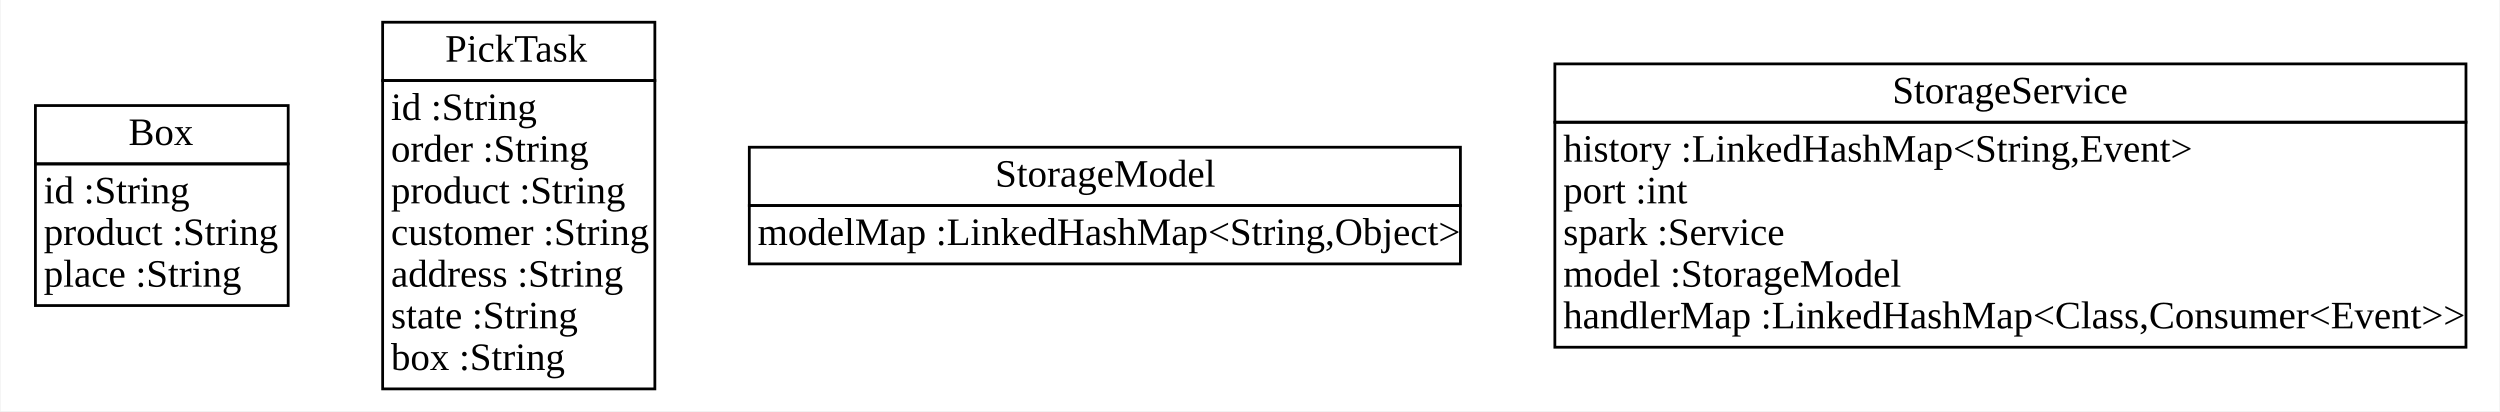
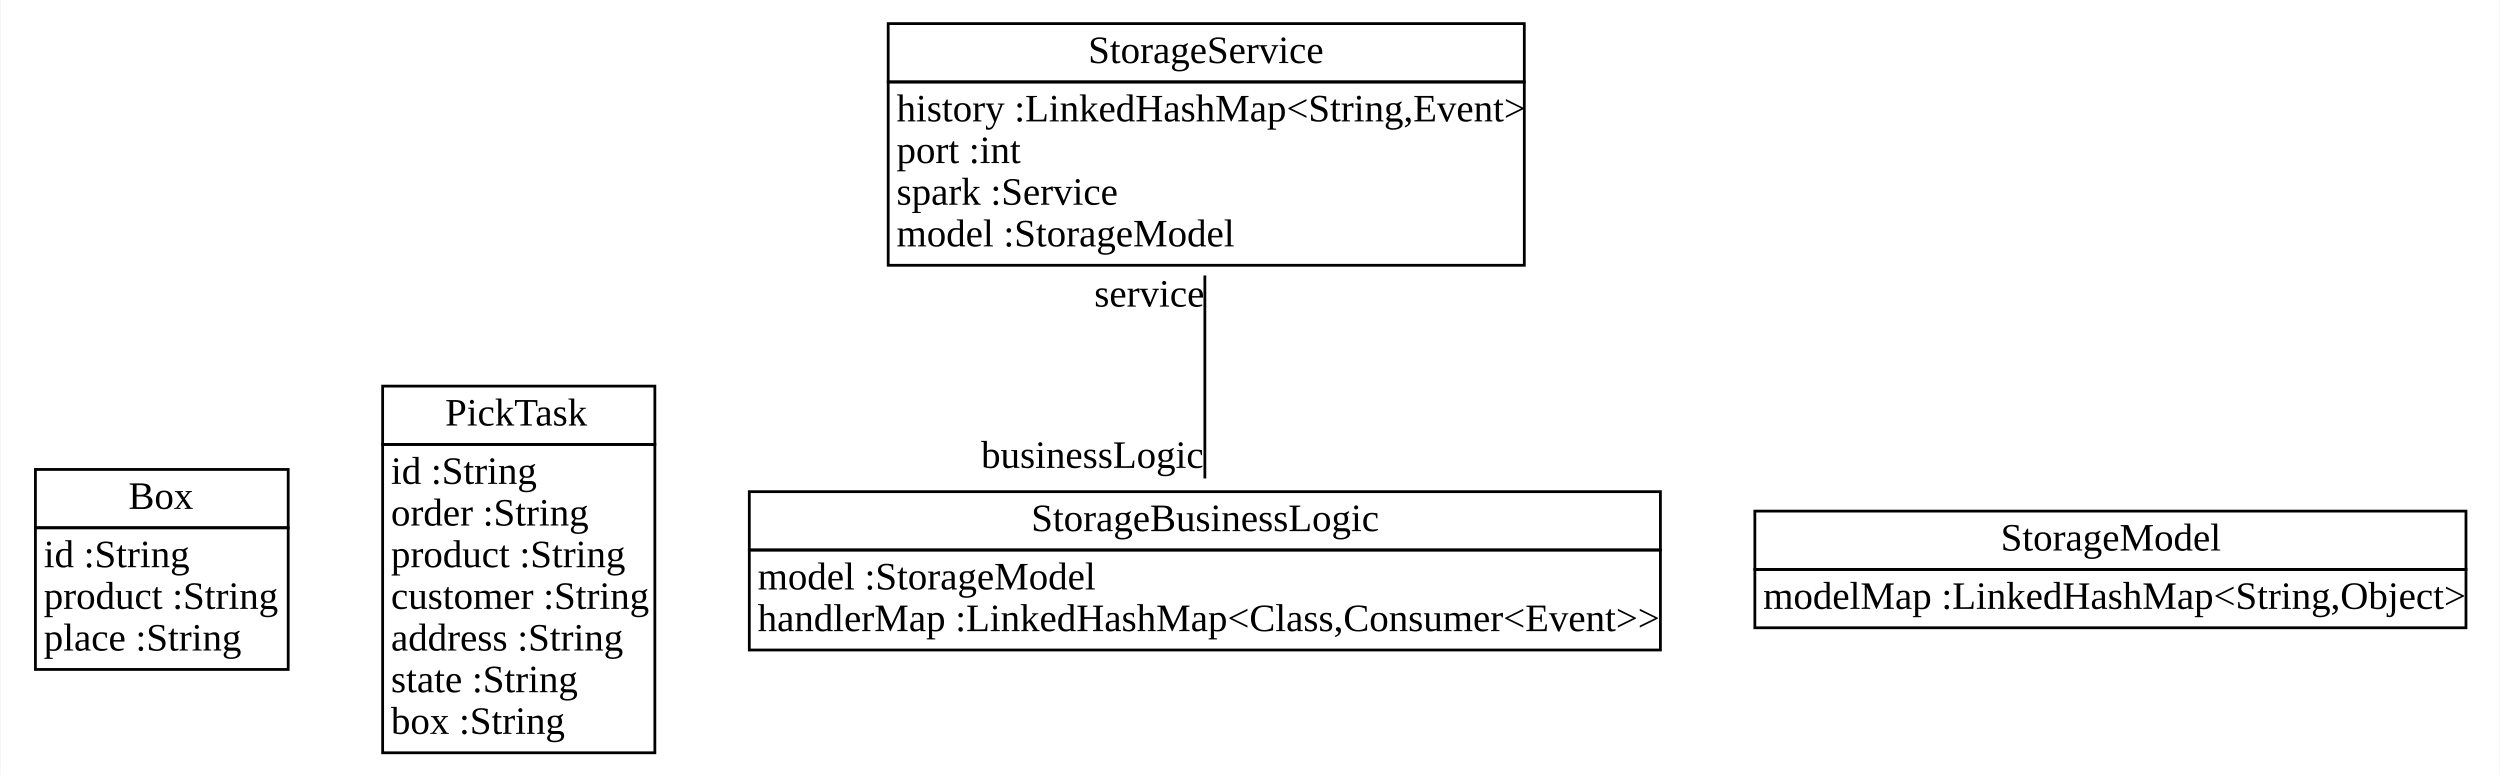
- <svg xmlns="http://www.w3.org/2000/svg" width="900px" height="148px" viewBox="0.00 0.00 899.50 148.00">
-   <g id="graph0" class="graph" transform="scale(1.0 1.0) rotate(0) translate(4 144)">
-     <polygon fill="white" stroke="none" points="-4,4 -4,-144 895.5,-144 895.5,4 -4,4" />
+ <svg xmlns="http://www.w3.org/2000/svg" width="900px" height="279px" viewBox="0.00 0.00 899.50 279.00">
+   <g id="graph0" class="graph" transform="scale(1.0 1.0) rotate(0) translate(4 275)">
+     <polygon fill="white" stroke="none" points="-4,4 -4,-275 895.5,-275 895.5,4 -4,4" />
    <g id="node1" class="node">
      <polygon fill="none" stroke="black" points="8.5,-85 8.5,-106 99.5,-106 99.5,-85 8.5,-85" />
      <text text-anchor="start" x="42" y="-91.8" font-family="Times New Roman,serif" font-size="14.00">Box</text>
      <polygon fill="none" stroke="black" points="8.5,-34 8.5,-85 99.5,-85 99.5,-34 8.5,-34" />
      <text text-anchor="start" x="11.5" y="-70.8" font-family="Times New Roman,serif" font-size="14.00">id :String</text>
      <text text-anchor="start" x="11.5" y="-55.8" font-family="Times New Roman,serif" font-size="14.00">product :String</text>
      <text text-anchor="start" x="11.5" y="-40.8" font-family="Times New Roman,serif" font-size="14.00">place :String</text>
    </g>
    <g id="node2" class="node">
      <polygon fill="none" stroke="black" points="133.5,-115 133.5,-136 231.5,-136 231.5,-115 133.5,-115" />
      <text text-anchor="start" x="156" y="-121.8" font-family="Times New Roman,serif" font-size="14.00">PickTask</text>
      <polygon fill="none" stroke="black" points="133.5,-4 133.5,-115 231.5,-115 231.5,-4 133.5,-4" />
      <text text-anchor="start" x="136.5" y="-100.8" font-family="Times New Roman,serif" font-size="14.00">id :String</text>
      <text text-anchor="start" x="136.5" y="-85.8" font-family="Times New Roman,serif" font-size="14.00">order :String</text>
      <text text-anchor="start" x="136.5" y="-70.8" font-family="Times New Roman,serif" font-size="14.00">product :String</text>
      <text text-anchor="start" x="136.5" y="-55.8" font-family="Times New Roman,serif" font-size="14.00">customer :String</text>
      <text text-anchor="start" x="136.5" y="-40.8" font-family="Times New Roman,serif" font-size="14.00">address :String</text>
      <text text-anchor="start" x="136.5" y="-25.8" font-family="Times New Roman,serif" font-size="14.00">state :String</text>
      <text text-anchor="start" x="136.5" y="-10.8" font-family="Times New Roman,serif" font-size="14.00">box :String</text>
    </g>
    <g id="node3" class="node">
-       <polygon fill="none" stroke="black" points="265.5,-70 265.5,-91 521.5,-91 521.5,-70 265.5,-70" />
-       <text text-anchor="start" x="354" y="-76.8" font-family="Times New Roman,serif" font-size="14.00">StorageModel</text>
-       <polygon fill="none" stroke="black" points="265.5,-49 265.5,-70 521.5,-70 521.5,-49 265.5,-49" />
-       <text text-anchor="start" x="268.5" y="-55.8" font-family="Times New Roman,serif" font-size="14.00">modelMap :LinkedHashMap&lt;String,Object&gt;</text>
+       <polygon fill="none" stroke="black" points="265.5,-77 265.5,-98 593.5,-98 593.5,-77 265.5,-77" />
+       <text text-anchor="start" x="367" y="-83.8" font-family="Times New Roman,serif" font-size="14.00">StorageBusinessLogic</text>
+       <polygon fill="none" stroke="black" points="265.5,-41 265.5,-77 593.5,-77 593.5,-41 265.5,-41" />
+       <text text-anchor="start" x="268.5" y="-62.8" font-family="Times New Roman,serif" font-size="14.00">model :StorageModel</text>
+       <text text-anchor="start" x="268.5" y="-47.8" font-family="Times New Roman,serif" font-size="14.00">handlerMap :LinkedHashMap&lt;Class,Consumer&lt;Event&gt;&gt;</text>
+     </g>
+     <g id="node5" class="node">
+       <polygon fill="none" stroke="black" points="315.5,-245.5 315.5,-266.5 544.5,-266.5 544.5,-245.5 315.5,-245.5" />
+       <text text-anchor="start" x="387.5" y="-252.3" font-family="Times New Roman,serif" font-size="14.00">StorageService</text>
+       <polygon fill="none" stroke="black" points="315.5,-179.5 315.5,-245.5 544.5,-245.5 544.5,-179.5 315.5,-179.5" />
+       <text text-anchor="start" x="318.5" y="-231.3" font-family="Times New Roman,serif" font-size="14.00">history :LinkedHashMap&lt;String,Event&gt;</text>
+       <text text-anchor="start" x="318.5" y="-216.3" font-family="Times New Roman,serif" font-size="14.00">port :int</text>
+       <text text-anchor="start" x="318.5" y="-201.3" font-family="Times New Roman,serif" font-size="14.00">spark :Service</text>
+       <text text-anchor="start" x="318.5" y="-186.3" font-family="Times New Roman,serif" font-size="14.00">model :StorageModel</text>
+     </g>
+     <g id="edge1" class="edge">
+       <path fill="none" stroke="black" d="M429.5,-102.759C429.5,-123.93 429.5,-152.117 429.5,-175.825" />
+       <text text-anchor="middle" x="409.5" y="-164.625" font-family="Times New Roman,serif" font-size="14.00">service</text>
+       <text text-anchor="middle" x="389" y="-106.559" font-family="Times New Roman,serif" font-size="14.00">businessLogic</text>
    </g>
    <g id="node4" class="node">
-       <polygon fill="none" stroke="black" points="555.5,-100 555.5,-121 883.5,-121 883.5,-100 555.5,-100" />
-       <text text-anchor="start" x="677" y="-106.8" font-family="Times New Roman,serif" font-size="14.00">StorageService</text>
-       <polygon fill="none" stroke="black" points="555.5,-19 555.5,-100 883.5,-100 883.5,-19 555.5,-19" />
-       <text text-anchor="start" x="558.5" y="-85.8" font-family="Times New Roman,serif" font-size="14.00">history :LinkedHashMap&lt;String,Event&gt;</text>
-       <text text-anchor="start" x="558.5" y="-70.8" font-family="Times New Roman,serif" font-size="14.00">port :int</text>
-       <text text-anchor="start" x="558.5" y="-55.8" font-family="Times New Roman,serif" font-size="14.00">spark :Service</text>
-       <text text-anchor="start" x="558.5" y="-40.8" font-family="Times New Roman,serif" font-size="14.00">model :StorageModel</text>
-       <text text-anchor="start" x="558.5" y="-25.8" font-family="Times New Roman,serif" font-size="14.00">handlerMap :LinkedHashMap&lt;Class,Consumer&lt;Event&gt;&gt;</text>
+       <polygon fill="none" stroke="black" points="627.5,-70 627.5,-91 883.5,-91 883.5,-70 627.5,-70" />
+       <text text-anchor="start" x="716" y="-76.8" font-family="Times New Roman,serif" font-size="14.00">StorageModel</text>
+       <polygon fill="none" stroke="black" points="627.5,-49 627.5,-70 883.5,-70 883.5,-49 627.5,-49" />
+       <text text-anchor="start" x="630.5" y="-55.8" font-family="Times New Roman,serif" font-size="14.00">modelMap :LinkedHashMap&lt;String,Object&gt;</text>
    </g>
  </g>
</svg>
